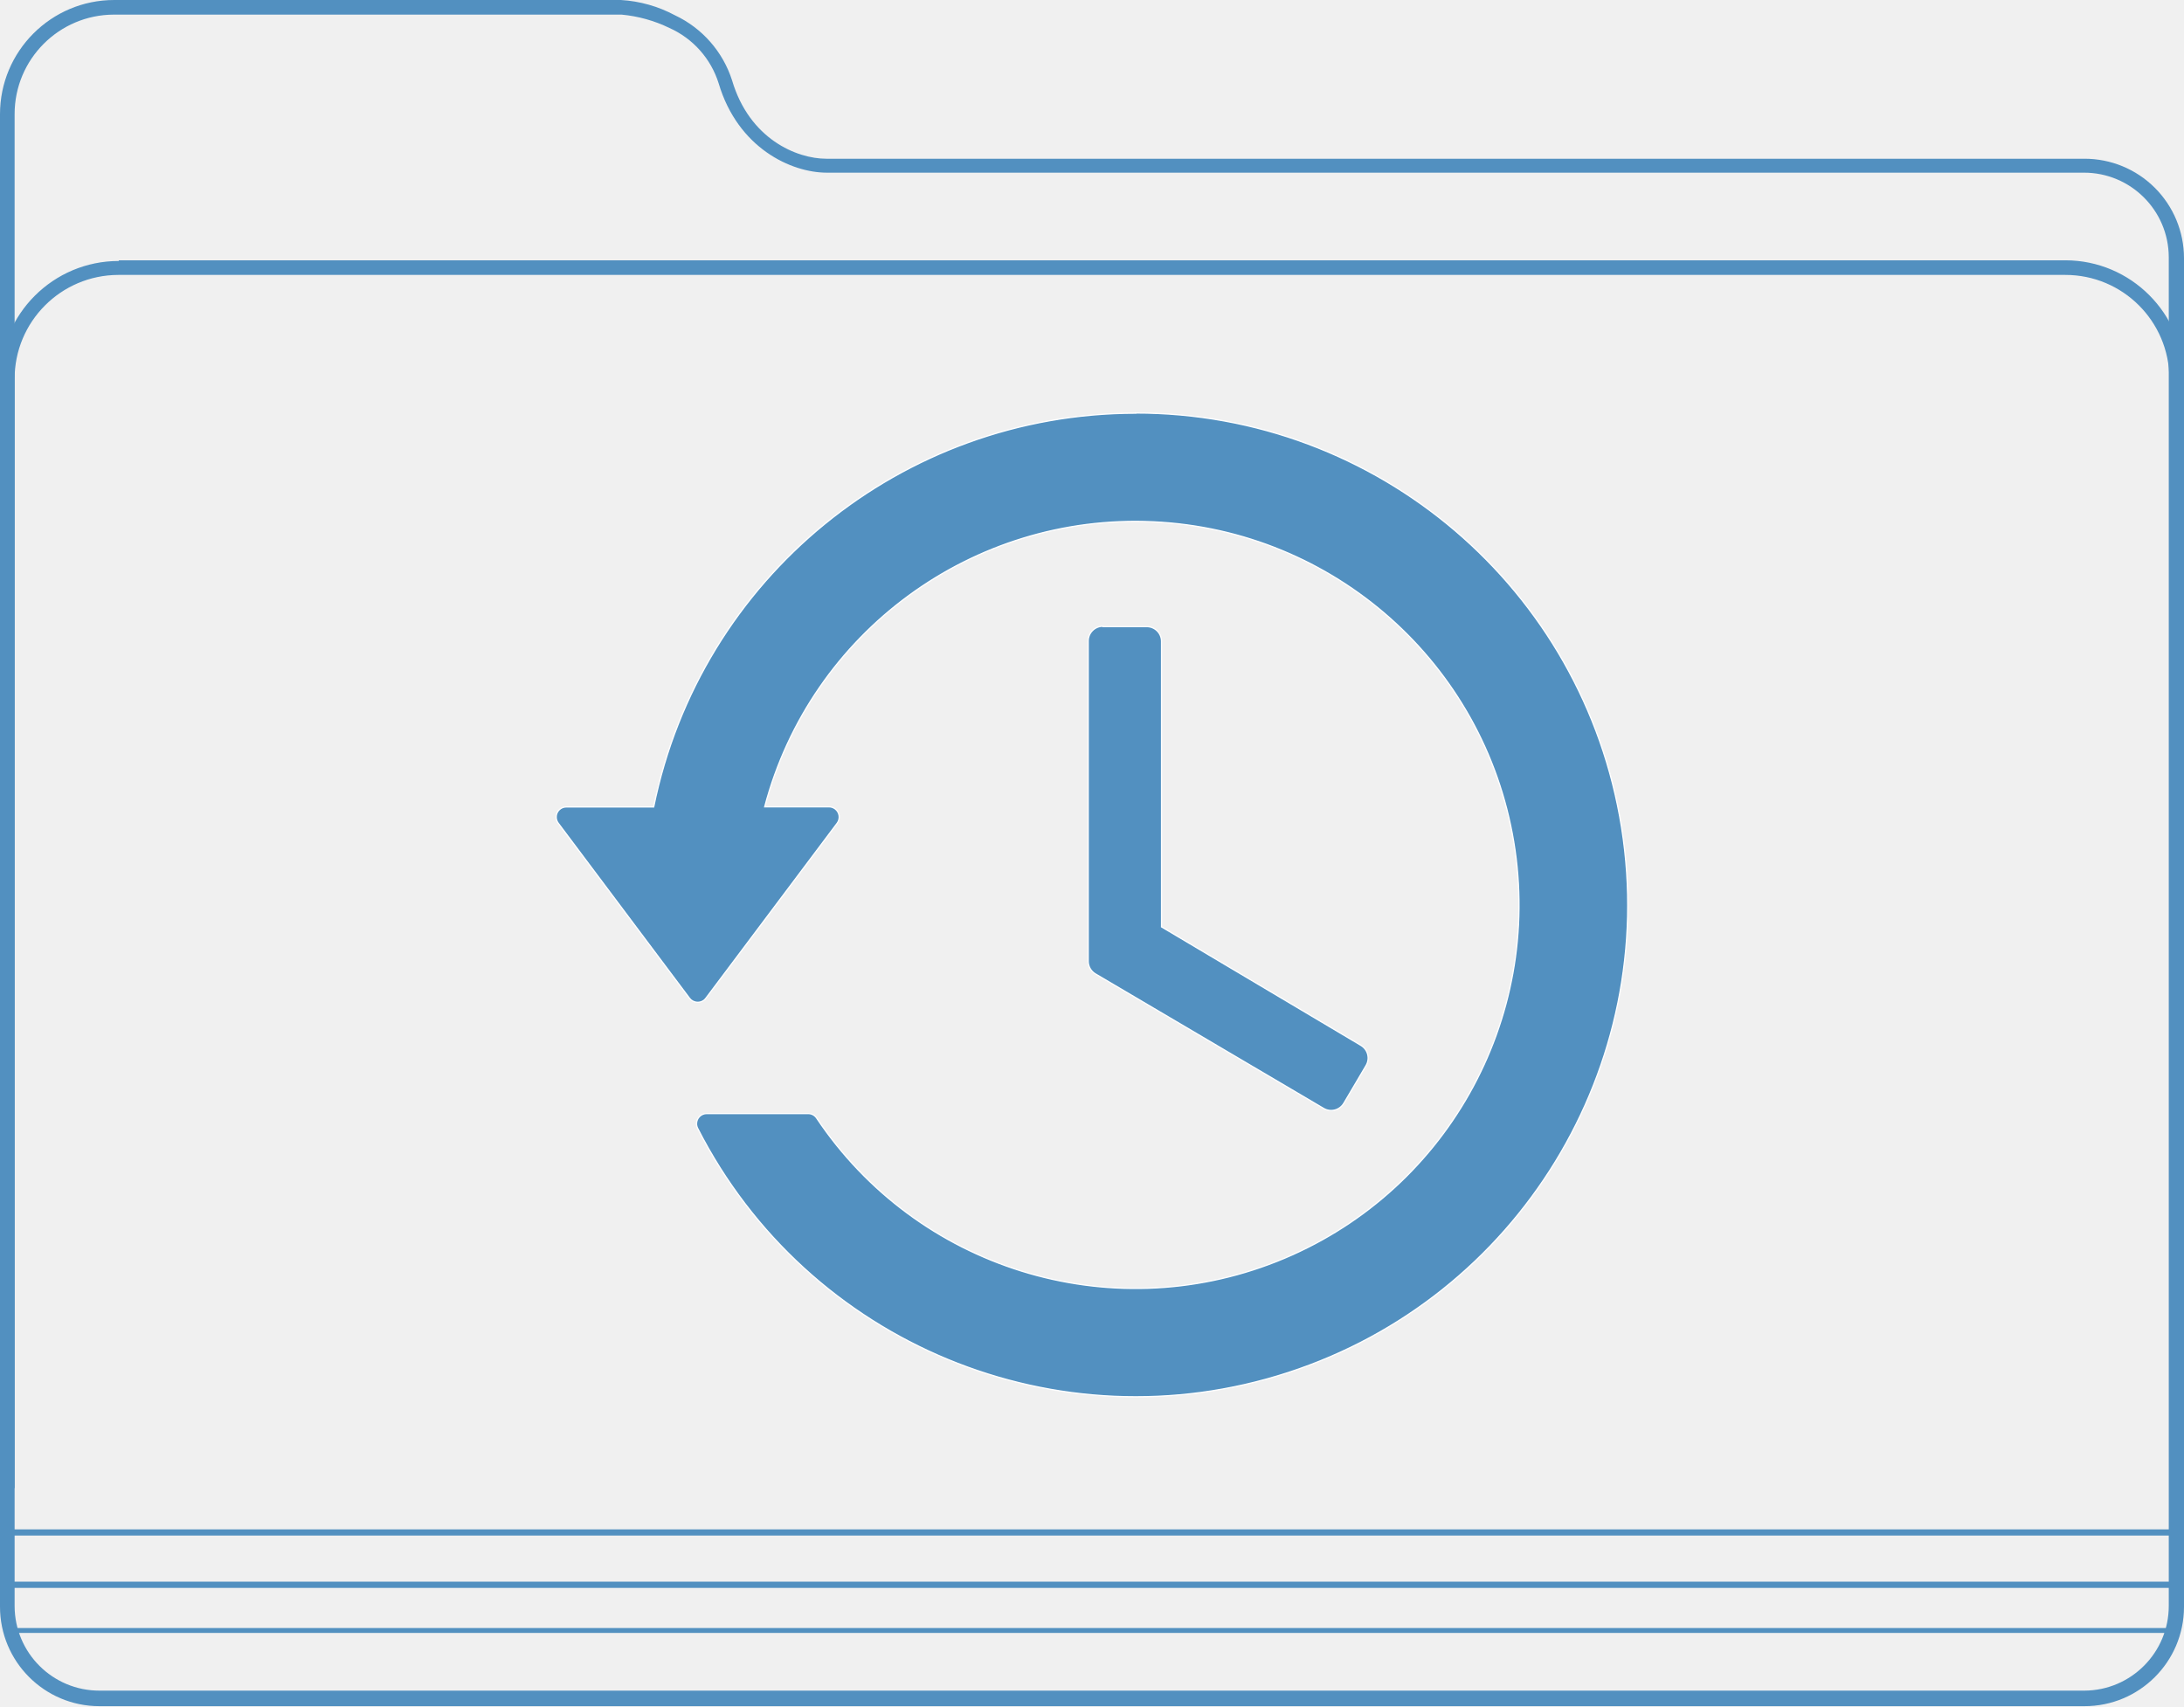
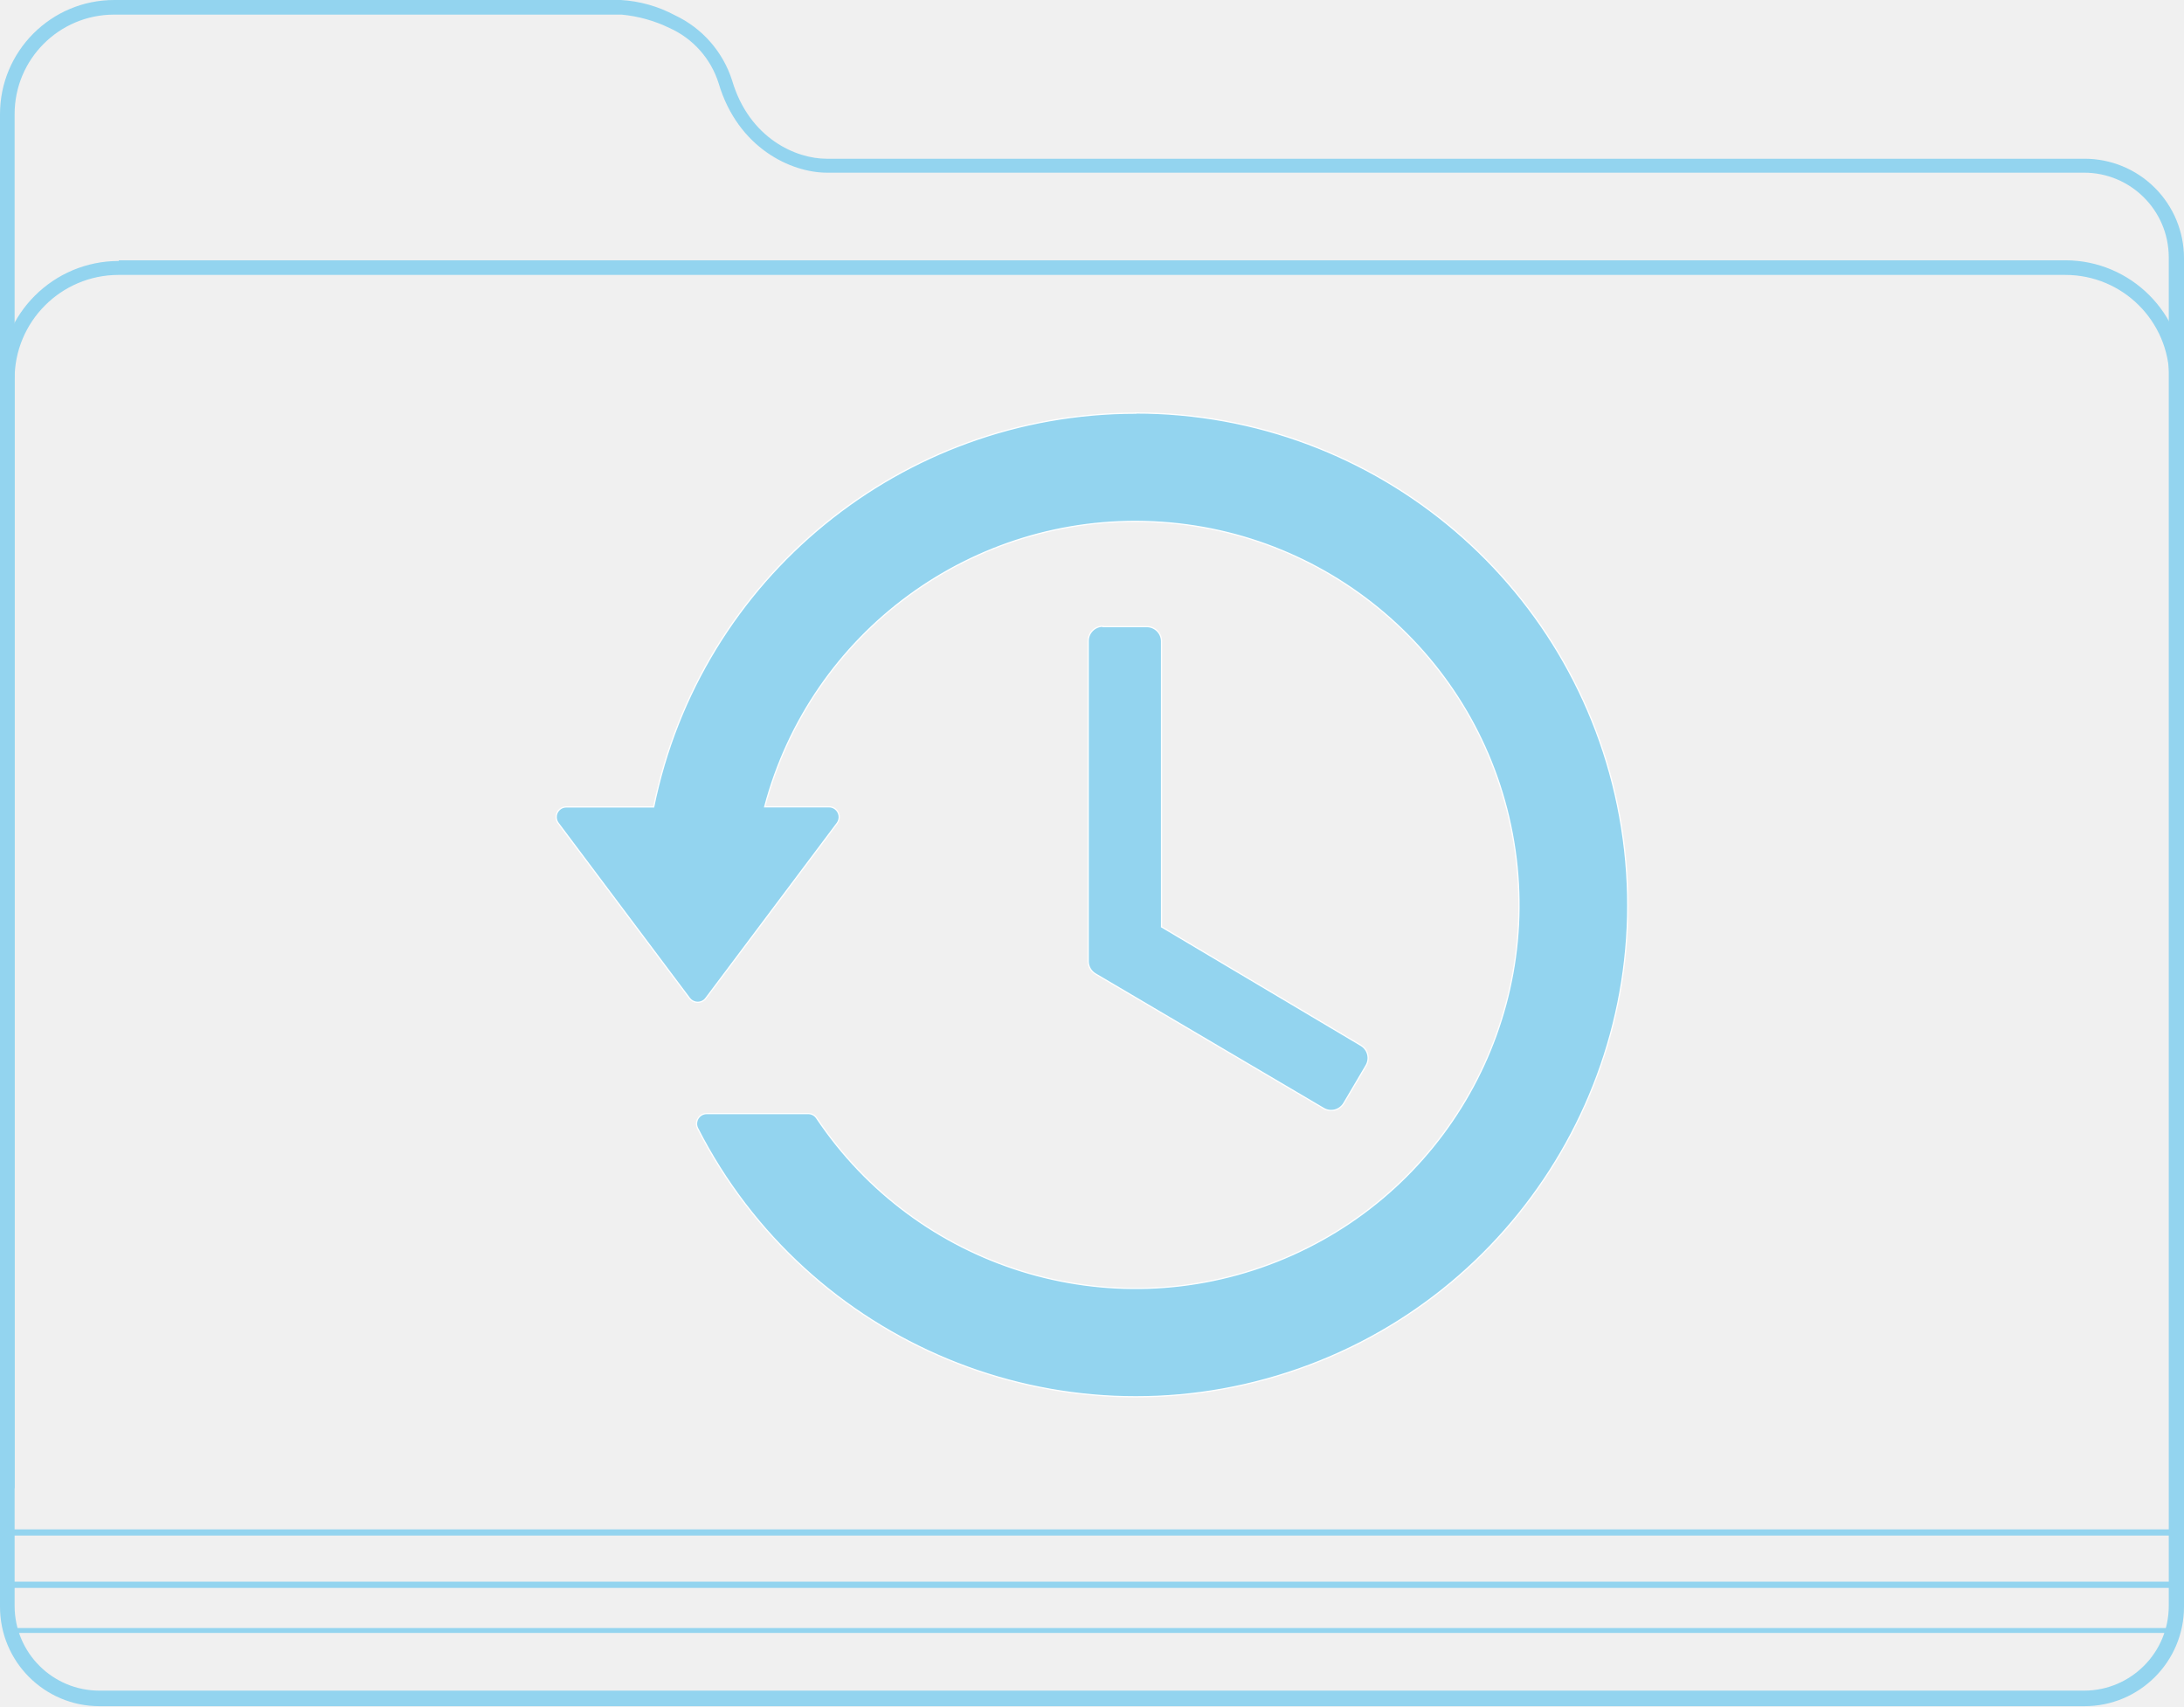
<svg xmlns="http://www.w3.org/2000/svg" id="svg9136" viewBox="0 0 354.15 276.67">
  <g id="layer1">
    <g id="g4558">
-       <path id="path7905" d="M18.52,0A18.52,18.52,0,0,0,0,18.52v242a16.12,16.12,0,0,0,16.09,16.15H338a16.12,16.12,0,0,0,16.15-16.09V41.85A16.12,16.12,0,0,0,338,25.74h-204c-4.85,0-12.49-3.23-15.29-12.71a17.58,17.58,0,0,0-9.26-10.55A21.19,21.19,0,0,0,100.68,0Zm0,2.37h82.27a22.52,22.52,0,0,1,7.75,2.16,14.63,14.63,0,0,1,8,9C119.66,24,128.27,28,134.09,28h203.8a13.74,13.74,0,0,1,13.79,13.69V260.37A13.74,13.74,0,0,1,338,274.15H16.15a13.74,13.74,0,0,1-13.78-13.7V18.52A16.13,16.13,0,0,1,18.48,2.37Z" transform="translate(0)" style="fill:#5290c0" />
-       <path id="path7907" d="M19.27,42.32A19.26,19.26,0,0,0,0,61.57V241.31H2.37V61.49A16.86,16.86,0,0,1,19.18,44.58h315.7a16.86,16.86,0,0,1,16.9,16.82V241.2h2.37V61.49a19.26,19.26,0,0,0-19.24-19.28H19.27Z" transform="translate(0)" style="fill:#5290c0" />
-       <path id="rect7909" d="M.75,248v9.37H353.4V248Zm.86,1H352.43v7.53H1.6Z" transform="translate(0)" style="fill:#5290c0" />
+       <path id="path7905" d="M18.52,0A18.52,18.52,0,0,0,0,18.52v242a16.12,16.12,0,0,0,16.09,16.15H338a16.12,16.12,0,0,0,16.15-16.09V41.85A16.12,16.12,0,0,0,338,25.74h-204c-4.85,0-12.49-3.23-15.29-12.71a17.58,17.58,0,0,0-9.26-10.55A21.19,21.19,0,0,0,100.68,0Zm0,2.37h82.27a22.52,22.52,0,0,1,7.75,2.16,14.63,14.63,0,0,1,8,9C119.66,24,128.27,28,134.09,28h203.8a13.74,13.74,0,0,1,13.79,13.69V260.37A13.74,13.74,0,0,1,338,274.15H16.15a13.74,13.74,0,0,1-13.78-13.7V18.52A16.13,16.13,0,0,1,18.48,2.37Z" transform="translate(0)" style="fill:#93d4ef" />
+       <path id="path7907" d="M19.27,42.32A19.26,19.26,0,0,0,0,61.57V241.31H2.37V61.49A16.86,16.86,0,0,1,19.18,44.58h315.7a16.86,16.86,0,0,1,16.9,16.82V241.2h2.37V61.49a19.26,19.26,0,0,0-19.24-19.28H19.27Z" transform="translate(0)" style="fill:#93d4ef" />
+       <path id="rect7909" d="M.75,248v9.37H353.4V248Zm.86,1H352.43v7.53H1.6Z" transform="translate(0)" style="fill:#93d4ef" />
      <g id="g4927">
        <g id="g4925">
-           <path id="path4921" d="M184.14,67A79.79,79.79,0,0,0,106,130.85H91.84a1.63,1.63,0,0,0-1.65,1.63v0a1.64,1.64,0,0,0,.33,1l21.29,28.39a1.67,1.67,0,0,0,2.32.34,2.13,2.13,0,0,0,.33-.34l21.3-28.39a1.67,1.67,0,0,0-.34-2.32,1.64,1.64,0,0,0-1-.33H124a62.19,62.19,0,1,1,8.42,50.47,1.65,1.65,0,0,0-1.37-.73H114.6a1.65,1.65,0,0,0-1.65,1.65,1.63,1.63,0,0,0,.18.75,79.76,79.76,0,1,0,71-116Z" transform="translate(0)" style="fill:#5290c0;stroke:#fff;stroke-miterlimit:10;stroke-width:0.198px" />
-           <path id="polygon4923" d="M178.84,101.55a2.39,2.39,0,0,0-2.38,2.38h0v52a2.39,2.39,0,0,0,1.18,2l37,21.81a2.39,2.39,0,0,0,3.27-.84l3.61-6.12a2.38,2.38,0,0,0-.83-3.26L188.35,150.3V104a2.39,2.39,0,0,0-2.39-2.39h-7.12Z" transform="translate(0)" style="fill:#5290c0;stroke:#fff;stroke-miterlimit:10;stroke-width:0.198px" />
+           <path id="path4921" d="M184.14,67A79.79,79.79,0,0,0,106,130.85H91.84a1.63,1.63,0,0,0-1.65,1.63v0a1.64,1.64,0,0,0,.33,1l21.29,28.39a1.67,1.67,0,0,0,2.32.34,2.13,2.13,0,0,0,.33-.34l21.3-28.39a1.67,1.67,0,0,0-.34-2.32,1.64,1.64,0,0,0-1-.33H124a62.19,62.19,0,1,1,8.42,50.47,1.65,1.65,0,0,0-1.37-.73H114.6a1.65,1.65,0,0,0-1.65,1.65,1.63,1.63,0,0,0,.18.75,79.76,79.76,0,1,0,71-116Z" transform="translate(0)" style="fill:#93d4ef;stroke:#fff;stroke-miterlimit:10;stroke-width:0.198px" />
+           <path id="polygon4923" d="M178.84,101.55a2.39,2.39,0,0,0-2.38,2.38h0v52a2.39,2.39,0,0,0,1.18,2l37,21.81a2.39,2.39,0,0,0,3.27-.84l3.61-6.12a2.38,2.38,0,0,0-.83-3.26L188.35,150.3V104a2.39,2.39,0,0,0-2.39-2.39h-7.12Z" transform="translate(0)" style="fill:#93d4ef;stroke:#fff;stroke-miterlimit:10;stroke-width:0.198px" />
        </g>
      </g>
-       <path id="rect5420" d="M.75,256.49v8.3H353.4v-8.3Zm.86,1H352.43V264H1.6Z" transform="translate(0)" style="fill:#5290c0" />
+       <path id="rect5420" d="M.75,256.49v8.3H353.4v-8.3Zm.86,1H352.43V264H1.6Z" transform="translate(0)" style="fill:#93d4ef" />
    </g>
  </g>
</svg>
